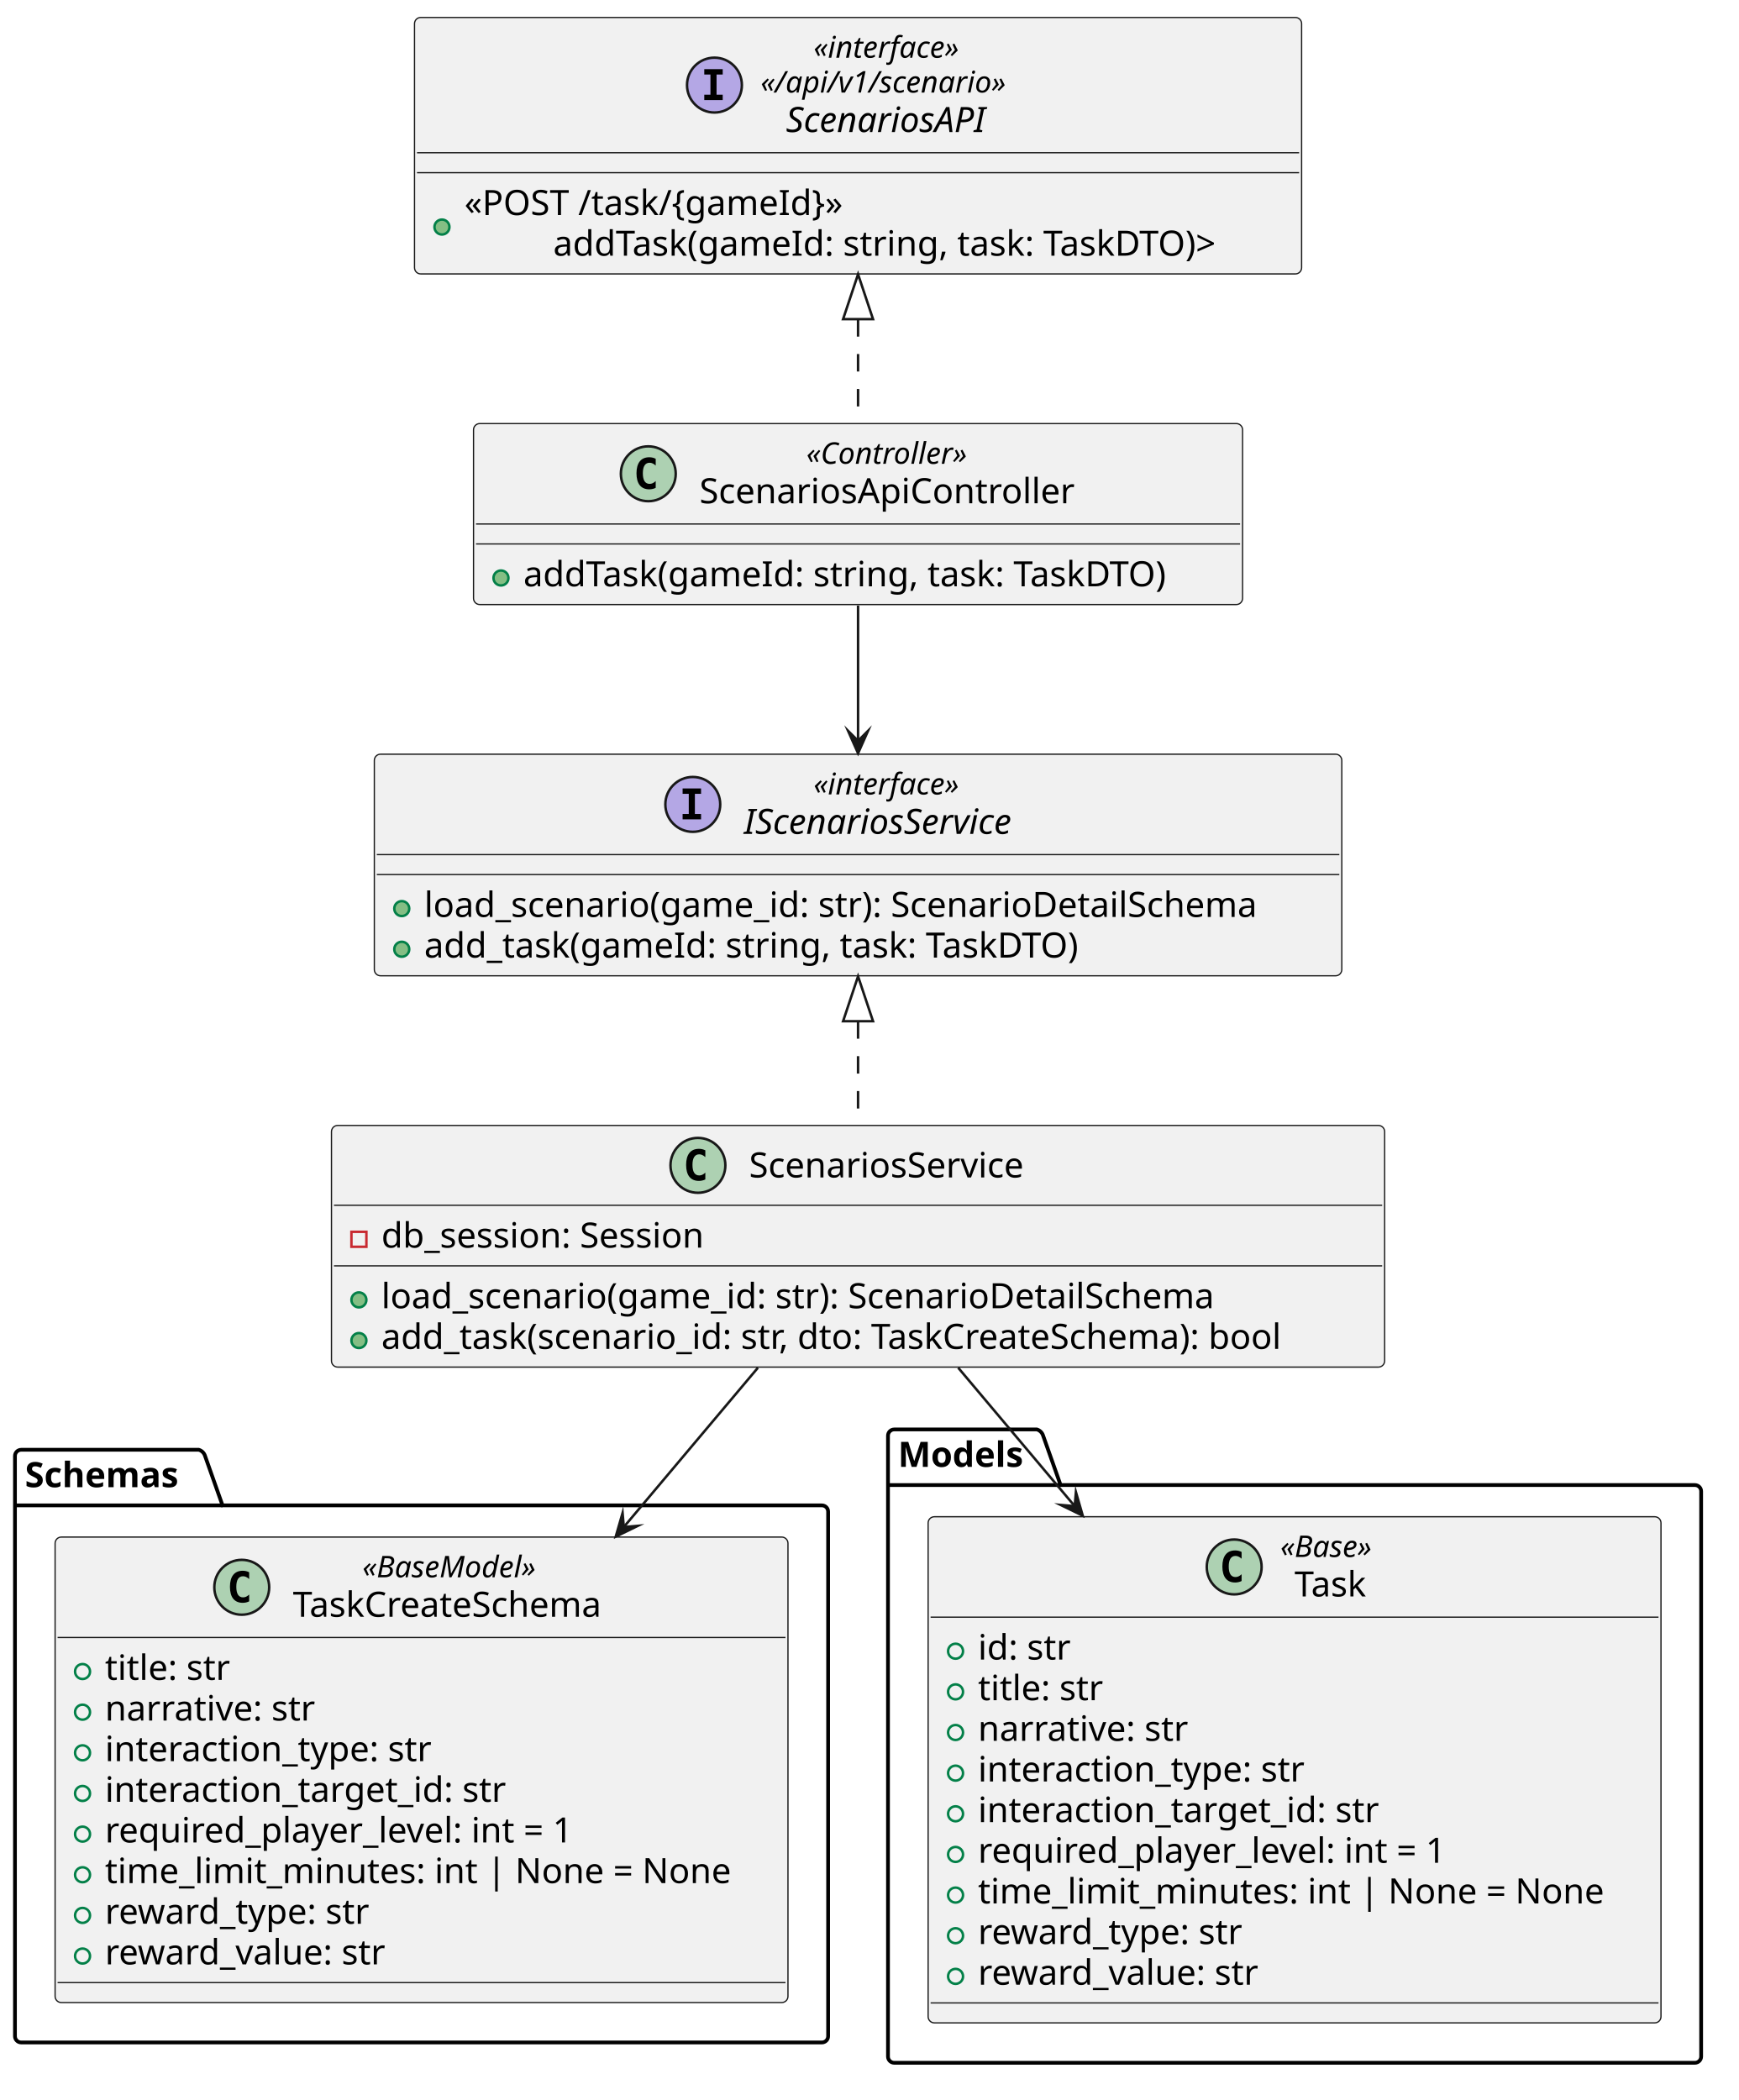
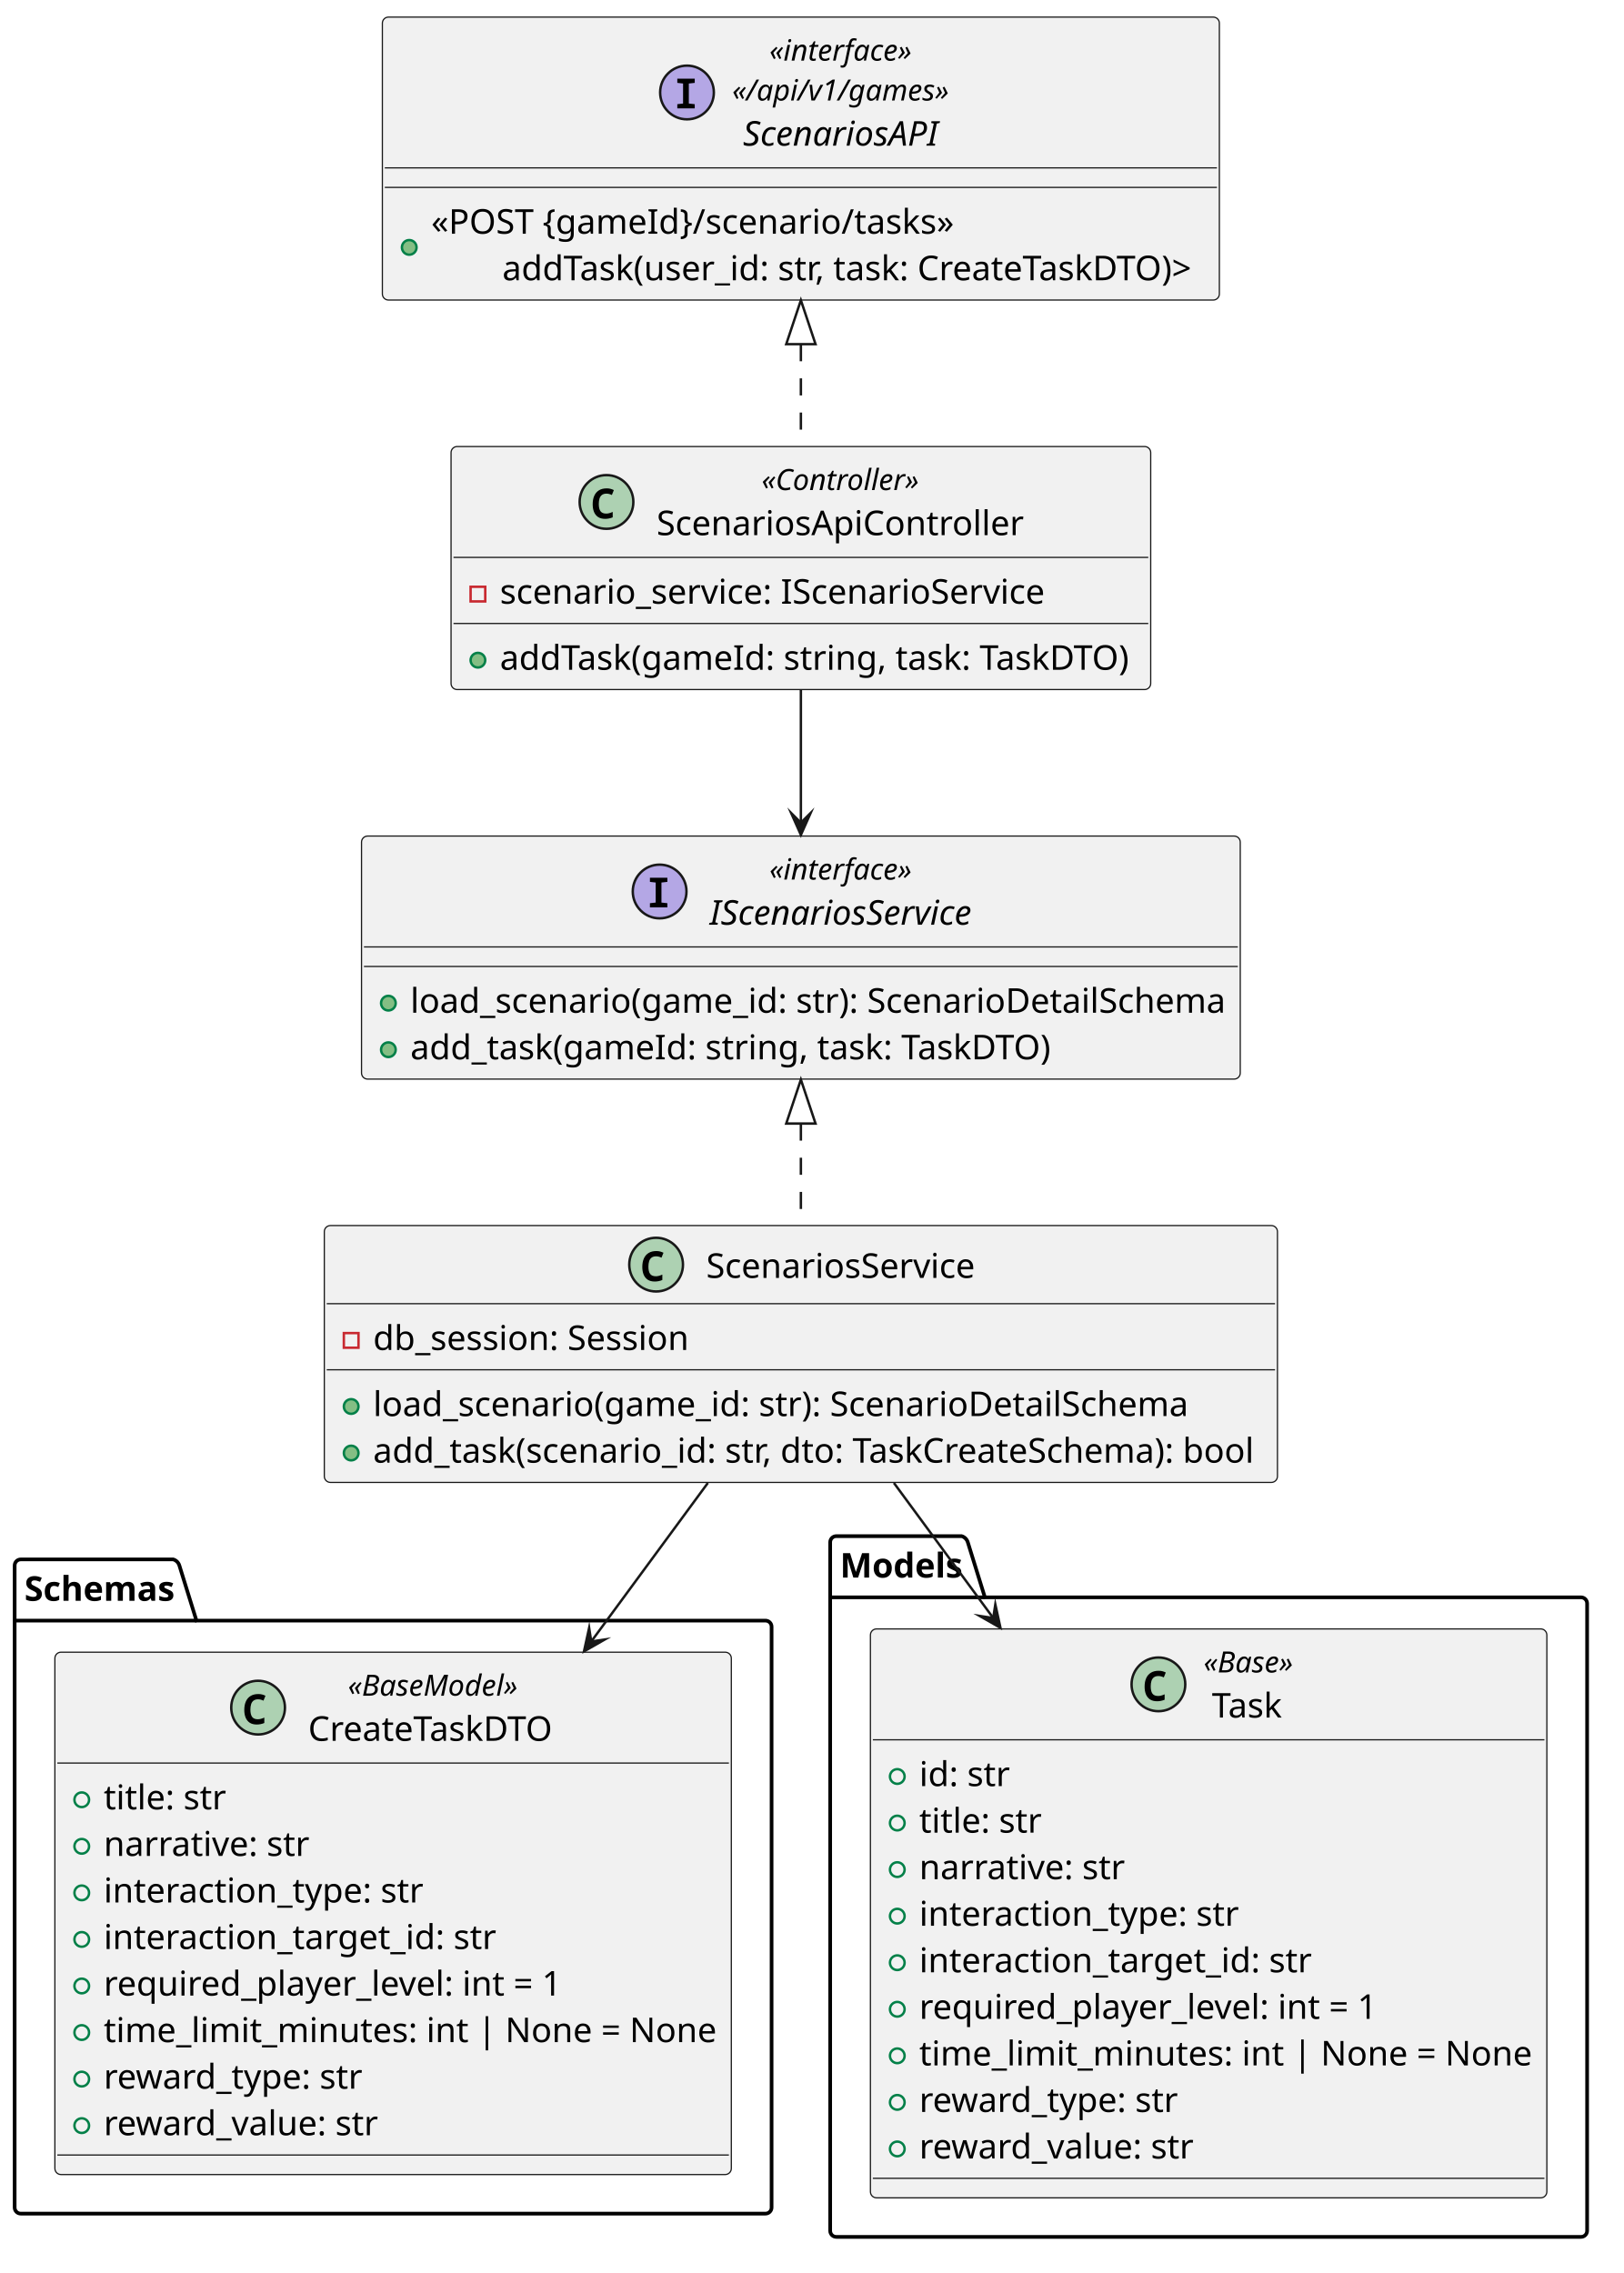
- <svg xmlns="http://www.w3.org/2000/svg" version="1.1" data-diagram-type="CLASS" style="width:697px;height:842px;background:#FFFFFF;" width="697px" height="842px" viewBox="0 0 697 842" zoomAndPan="magnify" preserveAspectRatio="none" contentStyleType="text/css">
+ <svg xmlns="http://www.w3.org/2000/svg" version="1.1" data-diagram-type="CLASS" style="width:665px;height:931px;background:#FFFFFF;" width="665px" height="931px" viewBox="0 0 665 931" zoomAndPan="magnify" preserveAspectRatio="none" contentStyleType="text/css">
  <defs />
  <g font-family="sans-serif" lengthAdjust="spacing">
-     <g class="cluster" data-qualified-name="Schemas" id="ent0007" data-source-line="21">
-       <path d="M8.5,581.29 L79.712,581.29 A3.75,3.75 0 0 1 82.212,583.79 L89.212,603.587 L329.5,603.587 A2.5,2.5 0 0 1 332,606.087 L332,816.43 A2.5,2.5 0 0 1 329.5,818.93 L8.5,818.93 A2.5,2.5 0 0 1 6,816.43 L6,583.79 A2.5,2.5 0 0 1 8.5,581.29" style="stroke:#000;stroke-width:1.5;" fill="none" />
-       <line x1="6" y1="603.587" x2="89.212" y2="603.587" style="stroke:#000;stroke-width:1.5;" />
-       <text x="10" y="596.285" fill="#000" font-size="14" textLength="70.212" font-weight="700">Schemas</text>
+     <g class="cluster" data-qualified-name="Schemas" id="ent0007" data-source-line="23">
+       <path d="M8.5,638.72 L70.96,638.72 A3.75,3.75 0 0 1 73.46,641.22 L80.46,663.788 L313.5,663.788 A2.5,2.5 0 0 1 316,666.288 L316,904.18 A2.5,2.5 0 0 1 313.5,906.68 L8.5,906.68 A2.5,2.5 0 0 1 6,904.18 L6,641.22 A2.5,2.5 0 0 1 8.5,638.72" style="stroke:#000;stroke-width:1.5;" fill="none" />
+       <line x1="6" y1="663.788" x2="80.46" y2="663.788" style="stroke:#000;stroke-width:1.5;" />
+       <text x="10" y="655.686" fill="#000" font-size="14" textLength="61.46" font-weight="700">Schemas</text>
    </g>
-     <g class="cluster" data-qualified-name="Models" id="ent0009" data-source-line="34">
-       <path d="M358.5,573.14 L415.698,573.14 A3.75,3.75 0 0 1 418.198,575.64 L425.198,595.437 L679.5,595.437 A2.5,2.5 0 0 1 682,597.937 L682,824.58 A2.5,2.5 0 0 1 679.5,827.08 L358.5,827.08 A2.5,2.5 0 0 1 356,824.58 L356,575.64 A2.5,2.5 0 0 1 358.5,573.14" style="stroke:#000;stroke-width:1.5;" fill="none" />
-       <line x1="356" y1="595.437" x2="425.198" y2="595.437" style="stroke:#000;stroke-width:1.5;" />
-       <text x="360" y="588.135" fill="#000" font-size="14" textLength="56.198" font-weight="700">Models</text>
+     <g class="cluster" data-qualified-name="Models" id="ent0009" data-source-line="36">
+       <path d="M342.5,629.19 L393.858,629.19 A3.75,3.75 0 0 1 396.358,631.69 L403.358,654.258 L647.5,654.258 A2.5,2.5 0 0 1 650,656.758 L650,913.71 A2.5,2.5 0 0 1 647.5,916.21 L342.5,916.21 A2.5,2.5 0 0 1 340,913.71 L340,631.69 A2.5,2.5 0 0 1 342.5,629.19" style="stroke:#000;stroke-width:1.5;" fill="none" />
+       <line x1="340" y1="654.258" x2="403.358" y2="654.258" style="stroke:#000;stroke-width:1.5;" />
+       <text x="344" y="646.156" fill="#000" font-size="14" textLength="50.358" font-weight="700">Models</text>
    </g>
-     <g class="entity" data-qualified-name="Schemas.TaskCreateSchema" id="ent0008" data-source-line="22">
-       <rect x="22.09" y="616.29" width="293.812" height="186.641" fill="#F1F1F1" style="stroke:#181818;stroke-width:0.5;" rx="2.5" ry="2.5" />
-       <ellipse cx="96.923" cy="636.423" rx="11" ry="11" fill="#ADD1B2" style="stroke:#181818;stroke-width:1;" />
-       <path d="M99.892,642.063 Q99.314,642.36 98.673,642.501 Q98.032,642.657 97.329,642.657 Q94.829,642.657 93.501,641.017 Q92.189,639.36 92.189,636.235 Q92.189,633.11 93.501,631.454 Q94.829,629.798 97.329,629.798 Q98.032,629.798 98.673,629.954 Q99.329,630.11 99.892,630.407 L99.892,633.126 Q99.267,632.548 98.673,632.282 Q98.079,632.001 97.454,632.001 Q96.111,632.001 95.423,633.079 Q94.736,634.142 94.736,636.235 Q94.736,638.329 95.423,639.407 Q96.111,640.47 97.454,640.47 Q98.079,640.47 98.673,640.204 Q99.267,639.923 99.892,639.345 L99.892,642.063 Z " fill="#000" />
-       <text x="145.279" y="632.429" fill="#000" font-size="12" textLength="79.934" font-style="italic">«BaseModel»</text>
-       <text x="117.423" y="648.254" fill="#000" font-size="14" textLength="135.646">TaskCreateSchema</text>
-       <line x1="23.09" y1="656.556" x2="314.902" y2="656.556" style="stroke:#181818;stroke-width:0.5;" />
+     <g class="entity" data-qualified-name="Schemas.CreateTaskDTO" id="ent0008" data-source-line="24">
+       <rect x="22.48" y="676.72" width="277.033" height="213.955" fill="#F1F1F1" style="stroke:#181818;stroke-width:0.5;" rx="2.5" ry="2.5" />
+       <ellipse cx="105.703" cy="699.426" rx="11" ry="11" fill="#ADD1B2" style="stroke:#181818;stroke-width:1;" />
+       <path d="M105.171,706.348 Q103.421,706.348 102.281,705.614 Q101.156,704.864 100.593,703.52 Q100.046,702.16 100.046,700.364 Q100.046,698.332 100.703,696.879 Q101.359,695.426 102.64,694.645 Q103.921,693.864 105.796,693.864 Q106.687,693.864 107.359,694.051 Q108.031,694.223 108.718,694.567 L107.906,696.582 Q107.281,696.27 106.734,696.145 Q106.203,696.02 105.718,696.02 Q104.546,696.02 103.843,696.551 Q103.14,697.082 102.843,698.035 Q102.546,698.989 102.546,700.254 Q102.546,702.27 103.265,703.239 Q103.984,704.192 105.578,704.192 Q106.171,704.192 106.796,704.035 Q107.421,703.879 108.25,703.504 L108.25,705.723 Q107.515,706.035 106.718,706.192 Q105.937,706.348 105.171,706.348 Z " fill="#000" />
+       <text x="142.488" y="694.548" fill="#000" font-size="12" textLength="69.516" font-style="italic">«BaseModel»</text>
+       <text x="126.203" y="713.03" fill="#000" font-size="14" textLength="102.088">CreateTaskDTO</text>
+       <line x1="23.48" y1="722.132" x2="298.513" y2="722.132" style="stroke:#181818;stroke-width:0.5;" />
      <g data-visibility-modifier="PUBLIC_FIELD">
-         <ellipse cx="33.09" cy="670.204" rx="3" ry="3" fill="none" style="stroke:#038048;stroke-width:1;" />
+         <ellipse cx="33.48" cy="737.166" rx="3" ry="3" fill="none" style="stroke:#038048;stroke-width:1;" />
      </g>
-       <text x="42.09" y="673.551" fill="#000" font-size="14" textLength="55.077">title: str</text>
+       <text x="42.48" y="741.098" fill="#000" font-size="14" textLength="50.162">title: str</text>
      <g data-visibility-modifier="PUBLIC_FIELD">
-         <ellipse cx="33.09" cy="686.501" rx="3" ry="3" fill="none" style="stroke:#038048;stroke-width:1;" />
+         <ellipse cx="33.48" cy="756.234" rx="3" ry="3" fill="none" style="stroke:#038048;stroke-width:1;" />
      </g>
-       <text x="42.09" y="689.848" fill="#000" font-size="14" textLength="91.526">narrative: str</text>
+       <text x="42.48" y="760.166" fill="#000" font-size="14" textLength="84.532">narrative: str</text>
      <g data-visibility-modifier="PUBLIC_FIELD">
-         <ellipse cx="33.09" cy="702.798" rx="3" ry="3" fill="none" style="stroke:#038048;stroke-width:1;" />
+         <ellipse cx="33.48" cy="775.302" rx="3" ry="3" fill="none" style="stroke:#038048;stroke-width:1;" />
      </g>
-       <text x="42.09" y="706.144" fill="#000" font-size="14" textLength="141.695">interaction_type: str</text>
+       <text x="42.48" y="779.234" fill="#000" font-size="14" textLength="131.208">interaction_type: str</text>
      <g data-visibility-modifier="PUBLIC_FIELD">
-         <ellipse cx="33.09" cy="719.095" rx="3" ry="3" fill="none" style="stroke:#038048;stroke-width:1;" />
+         <ellipse cx="33.48" cy="794.37" rx="3" ry="3" fill="none" style="stroke:#038048;stroke-width:1;" />
      </g>
-       <text x="42.09" y="722.441" fill="#000" font-size="14" textLength="173.011">interaction_target_id: str</text>
+       <text x="42.48" y="798.302" fill="#000" font-size="14" textLength="161.195">interaction_target_id: str</text>
      <g data-visibility-modifier="PUBLIC_FIELD">
-         <ellipse cx="33.09" cy="735.392" rx="3" ry="3" fill="none" style="stroke:#038048;stroke-width:1;" />
+         <ellipse cx="33.48" cy="813.438" rx="3" ry="3" fill="none" style="stroke:#038048;stroke-width:1;" />
      </g>
-       <text x="42.09" y="738.738" fill="#000" font-size="14" textLength="207.532">required_player_level: int = 1</text>
+       <text x="42.48" y="817.37" fill="#000" font-size="14" textLength="188.299">required_player_level: int = 1</text>
      <g data-visibility-modifier="PUBLIC_FIELD">
-         <ellipse cx="33.09" cy="751.688" rx="3" ry="3" fill="none" style="stroke:#038048;stroke-width:1;" />
+         <ellipse cx="33.48" cy="832.506" rx="3" ry="3" fill="none" style="stroke:#038048;stroke-width:1;" />
      </g>
-       <text x="42.09" y="755.035" fill="#000" font-size="14" textLength="267.812">time_limit_minutes: int | None = None</text>
+       <text x="42.48" y="836.438" fill="#000" font-size="14" textLength="251.033">time_limit_minutes: int | None = None</text>
      <g data-visibility-modifier="PUBLIC_FIELD">
-         <ellipse cx="33.09" cy="767.985" rx="3" ry="3" fill="none" style="stroke:#038048;stroke-width:1;" />
+         <ellipse cx="33.48" cy="851.573" rx="3" ry="3" fill="none" style="stroke:#038048;stroke-width:1;" />
      </g>
-       <text x="42.09" y="771.332" fill="#000" font-size="14" textLength="115.021">reward_type: str</text>
+       <text x="42.48" y="855.505" fill="#000" font-size="14" textLength="106.778">reward_type: str</text>
      <g data-visibility-modifier="PUBLIC_FIELD">
-         <ellipse cx="33.09" cy="784.282" rx="3" ry="3" fill="none" style="stroke:#038048;stroke-width:1;" />
+         <ellipse cx="33.48" cy="870.641" rx="3" ry="3" fill="none" style="stroke:#038048;stroke-width:1;" />
      </g>
-       <text x="42.09" y="787.629" fill="#000" font-size="14" textLength="121.987">reward_value: str</text>
-       <line x1="23.09" y1="794.931" x2="314.902" y2="794.931" style="stroke:#181818;stroke-width:0.5;" />
+       <text x="42.48" y="874.573" fill="#000" font-size="14" textLength="113.204">reward_value: str</text>
+       <line x1="23.48" y1="882.675" x2="298.513" y2="882.675" style="stroke:#181818;stroke-width:0.5;" />
    </g>
-     <g class="entity" data-qualified-name="Models.Task" id="ent0010" data-source-line="36">
-       <rect x="372.09" y="608.14" width="293.812" height="202.938" fill="#F1F1F1" style="stroke:#181818;stroke-width:0.5;" rx="2.5" ry="2.5" />
-       <ellipse cx="494.794" cy="628.273" rx="11" ry="11" fill="#ADD1B2" style="stroke:#181818;stroke-width:1;" />
-       <path d="M497.762,633.913 Q497.184,634.21 496.544,634.351 Q495.903,634.507 495.2,634.507 Q492.7,634.507 491.372,632.867 Q490.059,631.21 490.059,628.085 Q490.059,624.96 491.372,623.304 Q492.7,621.648 495.2,621.648 Q495.903,621.648 496.544,621.804 Q497.2,621.96 497.762,622.257 L497.762,624.976 Q497.137,624.398 496.544,624.132 Q495.95,623.851 495.325,623.851 Q493.981,623.851 493.294,624.929 Q492.606,625.992 492.606,628.085 Q492.606,630.179 493.294,631.257 Q493.981,632.32 495.325,632.32 Q495.95,632.32 496.544,632.054 Q497.137,631.773 497.762,631.195 L497.762,633.913 Z " fill="#000" />
-       <text x="513.294" y="624.279" fill="#000" font-size="12" textLength="43.904" font-style="italic">«Base»</text>
-       <text x="518.98" y="640.104" fill="#000" font-size="14" textLength="32.532">Task</text>
-       <line x1="373.09" y1="648.406" x2="664.902" y2="648.406" style="stroke:#181818;stroke-width:0.5;" />
+     <g class="entity" data-qualified-name="Models.Task" id="ent0010" data-source-line="38">
+       <rect x="356.48" y="667.19" width="277.033" height="233.023" fill="#F1F1F1" style="stroke:#181818;stroke-width:0.5;" rx="2.5" ry="2.5" />
+       <ellipse cx="474.428" cy="689.896" rx="11" ry="11" fill="#ADD1B2" style="stroke:#181818;stroke-width:1;" />
+       <path d="M473.897,696.818 Q472.147,696.818 471.006,696.084 Q469.881,695.334 469.319,693.99 Q468.772,692.63 468.772,690.834 Q468.772,688.802 469.428,687.349 Q470.085,685.896 471.366,685.115 Q472.647,684.334 474.522,684.334 Q475.413,684.334 476.085,684.521 Q476.756,684.693 477.444,685.037 L476.631,687.052 Q476.006,686.74 475.46,686.615 Q474.928,686.49 474.444,686.49 Q473.272,686.49 472.569,687.021 Q471.866,687.552 471.569,688.505 Q471.272,689.459 471.272,690.724 Q471.272,692.74 471.991,693.709 Q472.71,694.662 474.303,694.662 Q474.897,694.662 475.522,694.505 Q476.147,694.349 476.975,693.974 L476.975,696.193 Q476.241,696.505 475.444,696.662 Q474.663,696.818 473.897,696.818 Z " fill="#000" />
+       <text x="492.928" y="685.018" fill="#000" font-size="12" textLength="36.636" font-style="italic">«Base»</text>
+       <text x="496.337" y="703.5" fill="#000" font-size="14" textLength="29.82">Task</text>
+       <line x1="357.48" y1="712.602" x2="632.513" y2="712.602" style="stroke:#181818;stroke-width:0.5;" />
      <g data-visibility-modifier="PUBLIC_FIELD">
-         <ellipse cx="383.09" cy="662.054" rx="3" ry="3" fill="none" style="stroke:#038048;stroke-width:1;" />
+         <ellipse cx="367.48" cy="727.636" rx="3" ry="3" fill="none" style="stroke:#038048;stroke-width:1;" />
      </g>
-       <text x="392.09" y="665.401" fill="#000" font-size="14" textLength="40.482">id: str</text>
+       <text x="376.48" y="731.568" fill="#000" font-size="14" textLength="37.156">id: str</text>
      <g data-visibility-modifier="PUBLIC_FIELD">
-         <ellipse cx="383.09" cy="678.351" rx="3" ry="3" fill="none" style="stroke:#038048;stroke-width:1;" />
+         <ellipse cx="367.48" cy="746.704" rx="3" ry="3" fill="none" style="stroke:#038048;stroke-width:1;" />
      </g>
-       <text x="392.09" y="681.698" fill="#000" font-size="14" textLength="55.077">title: str</text>
+       <text x="376.48" y="750.636" fill="#000" font-size="14" textLength="50.162">title: str</text>
      <g data-visibility-modifier="PUBLIC_FIELD">
-         <ellipse cx="383.09" cy="694.648" rx="3" ry="3" fill="none" style="stroke:#038048;stroke-width:1;" />
+         <ellipse cx="367.48" cy="765.772" rx="3" ry="3" fill="none" style="stroke:#038048;stroke-width:1;" />
      </g>
-       <text x="392.09" y="697.994" fill="#000" font-size="14" textLength="91.526">narrative: str</text>
+       <text x="376.48" y="769.704" fill="#000" font-size="14" textLength="84.532">narrative: str</text>
      <g data-visibility-modifier="PUBLIC_FIELD">
-         <ellipse cx="383.09" cy="710.945" rx="3" ry="3" fill="none" style="stroke:#038048;stroke-width:1;" />
+         <ellipse cx="367.48" cy="784.84" rx="3" ry="3" fill="none" style="stroke:#038048;stroke-width:1;" />
      </g>
-       <text x="392.09" y="714.291" fill="#000" font-size="14" textLength="141.695">interaction_type: str</text>
+       <text x="376.48" y="788.772" fill="#000" font-size="14" textLength="131.208">interaction_type: str</text>
      <g data-visibility-modifier="PUBLIC_FIELD">
-         <ellipse cx="383.09" cy="727.242" rx="3" ry="3" fill="none" style="stroke:#038048;stroke-width:1;" />
+         <ellipse cx="367.48" cy="803.908" rx="3" ry="3" fill="none" style="stroke:#038048;stroke-width:1;" />
      </g>
-       <text x="392.09" y="730.588" fill="#000" font-size="14" textLength="173.011">interaction_target_id: str</text>
+       <text x="376.48" y="807.84" fill="#000" font-size="14" textLength="161.195">interaction_target_id: str</text>
      <g data-visibility-modifier="PUBLIC_FIELD">
-         <ellipse cx="383.09" cy="743.538" rx="3" ry="3" fill="none" style="stroke:#038048;stroke-width:1;" />
+         <ellipse cx="367.48" cy="822.976" rx="3" ry="3" fill="none" style="stroke:#038048;stroke-width:1;" />
      </g>
-       <text x="392.09" y="746.885" fill="#000" font-size="14" textLength="207.532">required_player_level: int = 1</text>
+       <text x="376.48" y="826.908" fill="#000" font-size="14" textLength="188.299">required_player_level: int = 1</text>
      <g data-visibility-modifier="PUBLIC_FIELD">
-         <ellipse cx="383.09" cy="759.835" rx="3" ry="3" fill="none" style="stroke:#038048;stroke-width:1;" />
+         <ellipse cx="367.48" cy="842.043" rx="3" ry="3" fill="none" style="stroke:#038048;stroke-width:1;" />
      </g>
-       <text x="392.09" y="763.182" fill="#000" font-size="14" textLength="267.812">time_limit_minutes: int | None = None</text>
+       <text x="376.48" y="845.975" fill="#000" font-size="14" textLength="251.033">time_limit_minutes: int | None = None</text>
      <g data-visibility-modifier="PUBLIC_FIELD">
-         <ellipse cx="383.09" cy="776.132" rx="3" ry="3" fill="none" style="stroke:#038048;stroke-width:1;" />
+         <ellipse cx="367.48" cy="861.111" rx="3" ry="3" fill="none" style="stroke:#038048;stroke-width:1;" />
      </g>
-       <text x="392.09" y="779.479" fill="#000" font-size="14" textLength="115.021">reward_type: str</text>
+       <text x="376.48" y="865.043" fill="#000" font-size="14" textLength="106.778">reward_type: str</text>
      <g data-visibility-modifier="PUBLIC_FIELD">
-         <ellipse cx="383.09" cy="792.429" rx="3" ry="3" fill="none" style="stroke:#038048;stroke-width:1;" />
+         <ellipse cx="367.48" cy="880.179" rx="3" ry="3" fill="none" style="stroke:#038048;stroke-width:1;" />
      </g>
-       <text x="392.09" y="795.776" fill="#000" font-size="14" textLength="121.987">reward_value: str</text>
-       <line x1="373.09" y1="803.078" x2="664.902" y2="803.078" style="stroke:#181818;stroke-width:0.5;" />
+       <text x="376.48" y="884.111" fill="#000" font-size="14" textLength="113.204">reward_value: str</text>
+       <line x1="357.48" y1="892.213" x2="632.513" y2="892.213" style="stroke:#181818;stroke-width:0.5;" />
    </g>
-     <g class="entity" data-qualified-name="ScenariosAPI" id="ent0001" data-source-line="1">
-       <rect x="166.18" y="7" width="355.649" height="102.828" fill="#F1F1F1" style="stroke:#181818;stroke-width:0.5;" rx="2.5" ry="2.5" />
-       <ellipse cx="286.428" cy="34.117" rx="11" ry="11" fill="#B4A7E5" style="stroke:#181818;stroke-width:1;" />
-       <path d="M282.349,29.883 L282.349,27.727 L289.74,27.727 L289.74,29.883 L287.271,29.883 L287.271,37.961 L289.74,37.961 L289.74,40.117 L282.349,40.117 L282.349,37.961 L284.818,37.961 L284.818,29.883 L282.349,29.883 Z " fill="#000" />
-       <text x="326.153" y="23.139" fill="#000" font-size="12" textLength="68.203" font-style="italic">«interface»</text>
-       <text x="304.928" y="37.107" fill="#000" font-size="12" textLength="110.654" font-style="italic">«/api/v1/scenario»</text>
-       <text x="315.103" y="52.933" fill="#000" font-size="14" textLength="90.303" font-style="italic">ScenariosAPI</text>
-       <line x1="167.18" y1="61.234" x2="520.829" y2="61.234" style="stroke:#181818;stroke-width:0.5;" />
-       <line x1="167.18" y1="69.234" x2="520.829" y2="69.234" style="stroke:#181818;stroke-width:0.5;" />
+     <g class="entity" data-qualified-name="ScenariosAPI" id="ent0001" data-source-line="2">
+       <rect x="156.6" y="7" width="342.791" height="115.892" fill="#F1F1F1" style="stroke:#181818;stroke-width:0.5;" rx="2.5" ry="2.5" />
+       <ellipse cx="281.357" cy="37.878" rx="11" ry="11" fill="#B4A7E5" style="stroke:#181818;stroke-width:1;" />
+       <path d="M277.388,44.378 L277.388,42.675 L279.748,42.409 L279.748,34.206 L277.388,33.941 L277.388,32.237 L284.529,32.237 L284.529,33.941 L282.107,34.206 L282.107,42.409 L284.529,42.675 L284.529,44.378 L277.388,44.378 Z " fill="#000" />
+       <text x="315.097" y="24.828" fill="#000" font-size="12" textLength="58.296" font-style="italic">«interface»</text>
+       <text x="299.857" y="41.172" fill="#000" font-size="12" textLength="88.777" font-style="italic">«/api/v1/games»</text>
+       <text x="304.29" y="59.654" fill="#000" font-size="14" textLength="79.912" font-style="italic">ScenariosAPI</text>
+       <line x1="157.6" y1="68.756" x2="498.391" y2="68.756" style="stroke:#181818;stroke-width:0.5;" />
+       <line x1="157.6" y1="76.756" x2="498.391" y2="76.756" style="stroke:#181818;stroke-width:0.5;" />
      <g data-visibility-modifier="PUBLIC_METHOD">
-         <ellipse cx="177.18" cy="91.031" rx="3" ry="3" fill="#84BE84" style="stroke:#038048;stroke-width:1;" />
+         <ellipse cx="167.6" cy="101.324" rx="3" ry="3" fill="#84BE84" style="stroke:#038048;stroke-width:1;" />
      </g>
-       <text x="186.18" y="86.229" fill="#000" font-size="14" textLength="167.932">«POST /task/{gameId}»</text>
-       <text x="221.782" y="102.526" fill="#000" font-size="14" textLength="294.048">addTask(gameId: string, task: TaskDTO)&gt;</text>
+       <text x="176.6" y="95.722" fill="#000" font-size="14" textLength="214.115">«POST {gameId}/scenario/tasks»</text>
+       <text x="205.72" y="114.79" fill="#000" font-size="14" textLength="287.671">addTask(user_id: str, task: CreateTaskDTO)&gt;</text>
    </g>
-     <g class="entity" data-qualified-name="ScenariosApiController" id="ent0002" data-source-line="5">
-       <rect x="189.84" y="169.83" width="308.317" height="72.563" fill="#F1F1F1" style="stroke:#181818;stroke-width:0.5;" rx="2.5" ry="2.5" />
-       <ellipse cx="259.908" cy="189.963" rx="11" ry="11" fill="#ADD1B2" style="stroke:#181818;stroke-width:1;" />
-       <path d="M262.877,195.603 Q262.299,195.9 261.658,196.041 Q261.018,196.197 260.315,196.197 Q257.815,196.197 256.486,194.557 Q255.174,192.9 255.174,189.775 Q255.174,186.65 256.486,184.994 Q257.815,183.338 260.315,183.338 Q261.018,183.338 261.658,183.494 Q262.315,183.65 262.877,183.947 L262.877,186.666 Q262.252,186.088 261.658,185.822 Q261.065,185.541 260.44,185.541 Q259.096,185.541 258.408,186.619 Q257.721,187.682 257.721,189.775 Q257.721,191.869 258.408,192.947 Q259.096,194.01 260.44,194.01 Q261.065,194.01 261.658,193.744 Q262.252,193.463 262.877,192.885 L262.877,195.603 Z " fill="#000" />
-       <text x="323.261" y="185.969" fill="#000" font-size="12" textLength="73.975" font-style="italic">«Controller»</text>
-       <text x="280.408" y="201.794" fill="#000" font-size="14" textLength="159.681">ScenariosApiController</text>
-       <line x1="190.84" y1="210.096" x2="497.157" y2="210.096" style="stroke:#181818;stroke-width:0.5;" />
-       <line x1="190.84" y1="218.096" x2="497.157" y2="218.096" style="stroke:#181818;stroke-width:0.5;" />
+     <g class="entity" data-qualified-name="ScenariosApiController" id="ent0002" data-source-line="6">
+       <rect x="184.73" y="182.89" width="286.539" height="99.548" fill="#F1F1F1" style="stroke:#181818;stroke-width:0.5;" rx="2.5" ry="2.5" />
+       <ellipse cx="248.388" cy="205.596" rx="11" ry="11" fill="#ADD1B2" style="stroke:#181818;stroke-width:1;" />
+       <path d="M247.857,212.518 Q246.107,212.518 244.966,211.784 Q243.841,211.034 243.278,209.69 Q242.732,208.33 242.732,206.534 Q242.732,204.502 243.388,203.049 Q244.044,201.596 245.325,200.815 Q246.607,200.034 248.482,200.034 Q249.372,200.034 250.044,200.221 Q250.716,200.393 251.403,200.737 L250.591,202.752 Q249.966,202.44 249.419,202.315 Q248.888,202.19 248.403,202.19 Q247.232,202.19 246.528,202.721 Q245.825,203.252 245.528,204.205 Q245.232,205.159 245.232,206.424 Q245.232,208.44 245.95,209.409 Q246.669,210.362 248.263,210.362 Q248.857,210.362 249.482,210.205 Q250.107,210.049 250.935,209.674 L250.935,211.893 Q250.2,212.205 249.403,212.362 Q248.622,212.518 247.857,212.518 Z " fill="#000" />
+       <text x="311.915" y="200.718" fill="#000" font-size="12" textLength="64.668" font-style="italic">«Controller»</text>
+       <text x="268.888" y="219.2" fill="#000" font-size="14" textLength="150.723">ScenariosApiController</text>
+       <line x1="185.73" y1="228.302" x2="470.269" y2="228.302" style="stroke:#181818;stroke-width:0.5;" />
+       <g data-visibility-modifier="PRIVATE_FIELD">
+         <rect x="192.73" y="240.336" width="6" height="6" fill="none" style="stroke:#C82930;stroke-width:1;" />
+       </g>
+       <text x="204.73" y="247.268" fill="#000" font-size="14" textLength="223.145">scenario_service: IScenarioService</text>
+       <line x1="185.73" y1="255.37" x2="470.269" y2="255.37" style="stroke:#181818;stroke-width:0.5;" />
      <g data-visibility-modifier="PUBLIC_METHOD">
-         <ellipse cx="200.84" cy="231.744" rx="3" ry="3" fill="#84BE84" style="stroke:#038048;stroke-width:1;" />
+         <ellipse cx="195.73" cy="270.404" rx="3" ry="3" fill="#84BE84" style="stroke:#038048;stroke-width:1;" />
      </g>
-       <text x="209.84" y="235.091" fill="#000" font-size="14" textLength="282.317">addTask(gameId: string, task: TaskDTO)</text>
+       <text x="204.73" y="274.336" fill="#000" font-size="14" textLength="260.539">addTask(gameId: string, task: TaskDTO)</text>
    </g>
-     <g class="entity" data-qualified-name="IScenariosService" id="ent0004" data-source-line="9">
-       <rect x="150.07" y="302.39" width="387.867" height="88.859" fill="#F1F1F1" style="stroke:#181818;stroke-width:0.5;" rx="2.5" ry="2.5" />
-       <ellipse cx="277.741" cy="322.523" rx="11" ry="11" fill="#B4A7E5" style="stroke:#181818;stroke-width:1;" />
-       <path d="M273.663,318.288 L273.663,316.132 L281.054,316.132 L281.054,318.288 L278.585,318.288 L278.585,326.367 L281.054,326.367 L281.054,328.523 L273.663,328.523 L273.663,326.367 L276.132,326.367 L276.132,318.288 L273.663,318.288 Z " fill="#000" />
-       <text x="326.152" y="318.529" fill="#000" font-size="12" textLength="68.203" font-style="italic">«interface»</text>
-       <text x="298.241" y="334.354" fill="#000" font-size="14" textLength="124.024" font-style="italic">IScenariosService</text>
-       <line x1="151.07" y1="342.656" x2="536.937" y2="342.656" style="stroke:#181818;stroke-width:0.5;" />
-       <line x1="151.07" y1="350.656" x2="536.937" y2="350.656" style="stroke:#181818;stroke-width:0.5;" />
+     <g class="entity" data-qualified-name="IScenariosService" id="ent0004" data-source-line="11">
+       <rect x="148.06" y="342.44" width="359.885" height="99.548" fill="#F1F1F1" style="stroke:#181818;stroke-width:0.5;" rx="2.5" ry="2.5" />
+       <ellipse cx="270.147" cy="365.146" rx="11" ry="11" fill="#B4A7E5" style="stroke:#181818;stroke-width:1;" />
+       <path d="M266.178,371.646 L266.178,369.943 L268.537,369.677 L268.537,361.474 L266.178,361.209 L266.178,359.505 L273.318,359.505 L273.318,361.209 L270.897,361.474 L270.897,369.677 L273.318,369.943 L273.318,371.646 L266.178,371.646 Z " fill="#000" />
+       <text x="315.104" y="360.268" fill="#000" font-size="12" textLength="58.296" font-style="italic">«interface»</text>
+       <text x="290.647" y="378.75" fill="#000" font-size="14" textLength="107.212" font-style="italic">IScenariosService</text>
+       <line x1="149.06" y1="387.852" x2="506.945" y2="387.852" style="stroke:#181818;stroke-width:0.5;" />
+       <line x1="149.06" y1="395.852" x2="506.945" y2="395.852" style="stroke:#181818;stroke-width:0.5;" />
      <g data-visibility-modifier="PUBLIC_METHOD">
-         <ellipse cx="161.07" cy="364.304" rx="3" ry="3" fill="#84BE84" style="stroke:#038048;stroke-width:1;" />
+         <ellipse cx="159.06" cy="410.886" rx="3" ry="3" fill="#84BE84" style="stroke:#038048;stroke-width:1;" />
      </g>
-       <text x="170.07" y="367.651" fill="#000" font-size="14" textLength="361.867">load_scenario(game_id: str): ScenarioDetailSchema</text>
+       <text x="168.06" y="414.818" fill="#000" font-size="14" textLength="333.885">load_scenario(game_id: str): ScenarioDetailSchema</text>
      <g data-visibility-modifier="PUBLIC_METHOD">
-         <ellipse cx="161.07" cy="380.601" rx="3" ry="3" fill="#84BE84" style="stroke:#038048;stroke-width:1;" />
+         <ellipse cx="159.06" cy="429.954" rx="3" ry="3" fill="#84BE84" style="stroke:#038048;stroke-width:1;" />
      </g>
-       <text x="170.07" y="383.948" fill="#000" font-size="14" textLength="286.255">add_task(gameId: string, task: TaskDTO)</text>
+       <text x="168.06" y="433.886" fill="#000" font-size="14" textLength="264.025">add_task(gameId: string, task: TaskDTO)</text>
    </g>
-     <g class="entity" data-qualified-name="ScenariosService" id="ent0005" data-source-line="14">
-       <rect x="132.89" y="451.25" width="422.225" height="96.891" fill="#F1F1F1" style="stroke:#181818;stroke-width:0.5;" rx="2.5" ry="2.5" />
-       <ellipse cx="279.805" cy="467.25" rx="11" ry="11" fill="#ADD1B2" style="stroke:#181818;stroke-width:1;" />
-       <path d="M282.773,472.891 Q282.195,473.188 281.555,473.328 Q280.914,473.484 280.211,473.484 Q277.711,473.484 276.383,471.844 Q275.07,470.188 275.07,467.063 Q275.07,463.938 276.383,462.281 Q277.711,460.625 280.211,460.625 Q280.914,460.625 281.555,460.781 Q282.211,460.938 282.773,461.234 L282.773,463.953 Q282.148,463.375 281.555,463.109 Q280.961,462.828 280.336,462.828 Q278.992,462.828 278.305,463.906 Q277.617,464.969 277.617,467.063 Q277.617,469.156 278.305,470.234 Q278.992,471.297 280.336,471.297 Q280.961,471.297 281.555,471.031 Q282.148,470.75 282.773,470.172 L282.773,472.891 Z " fill="#000" />
-       <text x="300.305" y="472.097" fill="#000" font-size="14" textLength="119.896">ScenariosService</text>
-       <line x1="133.89" y1="483.25" x2="554.115" y2="483.25" style="stroke:#181818;stroke-width:0.5;" />
+     <g class="entity" data-qualified-name="ScenariosService" id="ent0005" data-source-line="16">
+       <rect x="132.82" y="501.98" width="390.363" height="105.204" fill="#F1F1F1" style="stroke:#181818;stroke-width:0.5;" rx="2.5" ry="2.5" />
+       <ellipse cx="268.711" cy="517.98" rx="11" ry="11" fill="#ADD1B2" style="stroke:#181818;stroke-width:1;" />
+       <path d="M268.179,524.902 Q266.429,524.902 265.289,524.168 Q264.164,523.418 263.601,522.074 Q263.054,520.714 263.054,518.918 Q263.054,516.886 263.711,515.433 Q264.367,513.98 265.648,513.199 Q266.929,512.418 268.804,512.418 Q269.695,512.418 270.367,512.605 Q271.039,512.777 271.726,513.121 L270.914,515.136 Q270.289,514.824 269.742,514.699 Q269.211,514.574 268.726,514.574 Q267.554,514.574 266.851,515.105 Q266.148,515.636 265.851,516.589 Q265.554,517.543 265.554,518.808 Q265.554,520.824 266.273,521.793 Q266.992,522.746 268.586,522.746 Q269.179,522.746 269.804,522.589 Q270.429,522.433 271.257,522.058 L271.257,524.277 Q270.523,524.589 269.726,524.746 Q268.945,524.902 268.179,524.902 Z " fill="#000" />
+       <text x="289.211" y="523.412" fill="#000" font-size="14" textLength="110.082">ScenariosService</text>
+       <line x1="133.82" y1="533.98" x2="522.183" y2="533.98" style="stroke:#181818;stroke-width:0.5;" />
      <g data-visibility-modifier="PRIVATE_FIELD">
-         <rect x="140.89" y="493.898" width="6" height="6" fill="none" style="stroke:#C82930;stroke-width:1;" />
+         <rect x="140.82" y="546.014" width="6" height="6" fill="none" style="stroke:#C82930;stroke-width:1;" />
      </g>
-       <text x="152.89" y="500.245" fill="#000" font-size="14" textLength="139.18">db_session: Session</text>
-       <line x1="133.89" y1="507.547" x2="554.115" y2="507.547" style="stroke:#181818;stroke-width:0.5;" />
+       <text x="152.82" y="552.946" fill="#000" font-size="14" textLength="129.304">db_session: Session</text>
+       <line x1="133.82" y1="561.048" x2="522.183" y2="561.048" style="stroke:#181818;stroke-width:0.5;" />
      <g data-visibility-modifier="PUBLIC_METHOD">
-         <ellipse cx="143.89" cy="521.195" rx="3" ry="3" fill="#84BE84" style="stroke:#038048;stroke-width:1;" />
+         <ellipse cx="143.82" cy="576.082" rx="3" ry="3" fill="#84BE84" style="stroke:#038048;stroke-width:1;" />
      </g>
-       <text x="152.89" y="524.542" fill="#000" font-size="14" textLength="361.867">load_scenario(game_id: str): ScenarioDetailSchema</text>
+       <text x="152.82" y="580.014" fill="#000" font-size="14" textLength="333.885">load_scenario(game_id: str): ScenarioDetailSchema</text>
      <g data-visibility-modifier="PUBLIC_METHOD">
-         <ellipse cx="143.89" cy="537.492" rx="3" ry="3" fill="#84BE84" style="stroke:#038048;stroke-width:1;" />
+         <ellipse cx="143.82" cy="595.15" rx="3" ry="3" fill="#84BE84" style="stroke:#038048;stroke-width:1;" />
      </g>
-       <text x="152.89" y="540.839" fill="#000" font-size="14" textLength="396.225">add_task(scenario_id: str, dto: TaskCreateSchema): bool</text>
+       <text x="152.82" y="599.082" fill="#000" font-size="14" textLength="364.363">add_task(scenario_id: str, dto: TaskCreateSchema): bool</text>
    </g>
-     <g class="link" data-entity-1="ent0001" data-entity-2="ent0002" id="lnk3" data-source-line="6" data-link-type="extension">
-       <path d="M344,127.96 C344,147.52 344,151.46 344,169.33" style="stroke:#181818;stroke-width:1;stroke-dasharray:7,7;" fill="none" id="ScenariosAPI-backto-ScenariosApiController" />
-       <polygon points="344,109.96,338,127.96,350,127.96,344,109.96" fill="none" style="stroke:#181818;stroke-width:1;stroke-linejoin:miter;stroke-miterlimit:10;" />
+     <g class="link" data-entity-1="ent0001" data-entity-2="ent0002" id="lnk3" data-source-line="7" data-link-type="extension">
+       <path d="M328,140.97 C328,160.35 328,163.83 328,182.54" style="stroke:#181818;stroke-width:1;stroke-dasharray:7,7;" fill="none" id="ScenariosAPI-backto-ScenariosApiController" />
+       <polygon points="328,122.97,322,140.97,334,140.97,328,122.97" fill="none" style="stroke:#181818;stroke-width:1;stroke-linejoin:miter;stroke-miterlimit:10;" />
    </g>
-     <g class="link" data-entity-1="ent0004" data-entity-2="ent0005" id="lnk6" data-source-line="15" data-link-type="extension">
-       <path d="M344,409.46 C344,428.09 344,431.88 344,450.93" style="stroke:#181818;stroke-width:1;stroke-dasharray:7,7;" fill="none" id="IScenariosService-backto-ScenariosService" />
-       <polygon points="344,391.46,338,409.46,350,409.46,344,391.46" fill="none" style="stroke:#181818;stroke-width:1;stroke-linejoin:miter;stroke-miterlimit:10;" />
+     <g class="link" data-entity-1="ent0004" data-entity-2="ent0005" id="lnk6" data-source-line="17" data-link-type="extension">
+       <path d="M328,460.2 C328,478.99 328,482.49 328,501.56" style="stroke:#181818;stroke-width:1;stroke-dasharray:7,7;" fill="none" id="IScenariosService-backto-ScenariosService" />
+       <polygon points="328,442.2,322,460.2,334,460.2,328,442.2" fill="none" style="stroke:#181818;stroke-width:1;stroke-linejoin:miter;stroke-miterlimit:10;" />
    </g>
-     <g class="link" data-entity-1="ent0005" data-entity-2="ent0008" id="lnk11" data-source-line="50" data-link-type="dependency">
-       <path d="M303.85,548.4 C286.9,568.54 269.77,588.885 250.08,612.275" style="stroke:#181818;stroke-width:1;" fill="none" id="ScenariosService-to-TaskCreateSchema" codeLine="50" />
-       <polygon points="246.86,616.1,255.716,611.791,250.08,612.275,249.596,606.639,246.86,616.1" fill="#181818" style="stroke:#181818;stroke-width:1;stroke-linejoin:miter;stroke-miterlimit:10;" />
+     <g class="link" data-entity-1="ent0005" data-entity-2="ent0008" id="lnk11" data-source-line="52" data-link-type="dependency">
+       <path d="M289.9,607.4 C274.78,627.96 259.782,648.362 242.132,672.362" style="stroke:#181818;stroke-width:1;" fill="none" id="ScenariosService-to-CreateTaskDTO" codeLine="52" />
+       <polygon points="239.17,676.39,247.725,671.509,242.132,672.362,241.28,666.77,239.17,676.39" fill="#181818" style="stroke:#181818;stroke-width:1;stroke-linejoin:miter;stroke-miterlimit:10;" />
    </g>
-     <g class="link" data-entity-1="ent0002" data-entity-2="ent0004" id="lnk12" data-source-line="51" data-link-type="dependency">
-       <path d="M344,242.83 C344,260.89 344,277.97 344,297.04" style="stroke:#181818;stroke-width:1;" fill="none" id="ScenariosApiController-to-IScenariosService" codeLine="51" />
-       <polygon points="344,302.04,348,293.04,344,297.04,340,293.04,344,302.04" fill="#181818" style="stroke:#181818;stroke-width:1;stroke-linejoin:miter;stroke-miterlimit:10;" />
+     <g class="link" data-entity-1="ent0002" data-entity-2="ent0004" id="lnk12" data-source-line="53" data-link-type="dependency">
+       <path d="M328,282.65 C328,301.53 328,318.08 328,336.98" style="stroke:#181818;stroke-width:1;" fill="none" id="ScenariosApiController-to-IScenariosService" codeLine="53" />
+       <polygon points="328,341.98,332,332.98,328,336.98,324,332.98,328,341.98" fill="#181818" style="stroke:#181818;stroke-width:1;stroke-linejoin:miter;stroke-miterlimit:10;" />
    </g>
-     <g class="link" data-entity-1="ent0005" data-entity-2="ent0010" id="lnk13" data-source-line="52" data-link-type="dependency">
-       <path d="M384.15,548.4 C399.08,566.14 413.43,583.185 430.86,603.895" style="stroke:#181818;stroke-width:1;" fill="none" id="ScenariosService-to-Task" codeLine="52" />
-       <polygon points="434.08,607.72,431.345,598.258,430.86,603.895,425.224,603.41,434.08,607.72" fill="#181818" style="stroke:#181818;stroke-width:1;stroke-linejoin:miter;stroke-miterlimit:10;" />
+     <g class="link" data-entity-1="ent0005" data-entity-2="ent0010" id="lnk13" data-source-line="54" data-link-type="dependency">
+       <path d="M366.1,607.4 C379.2,625.21 391.469,641.891 406.779,662.721" style="stroke:#181818;stroke-width:1;" fill="none" id="ScenariosService-to-Task" codeLine="54" />
+       <polygon points="409.74,666.75,407.633,657.129,406.779,662.721,401.187,661.867,409.74,666.75" fill="#181818" style="stroke:#181818;stroke-width:1;stroke-linejoin:miter;stroke-miterlimit:10;" />
    </g>
  </g>
</svg>
